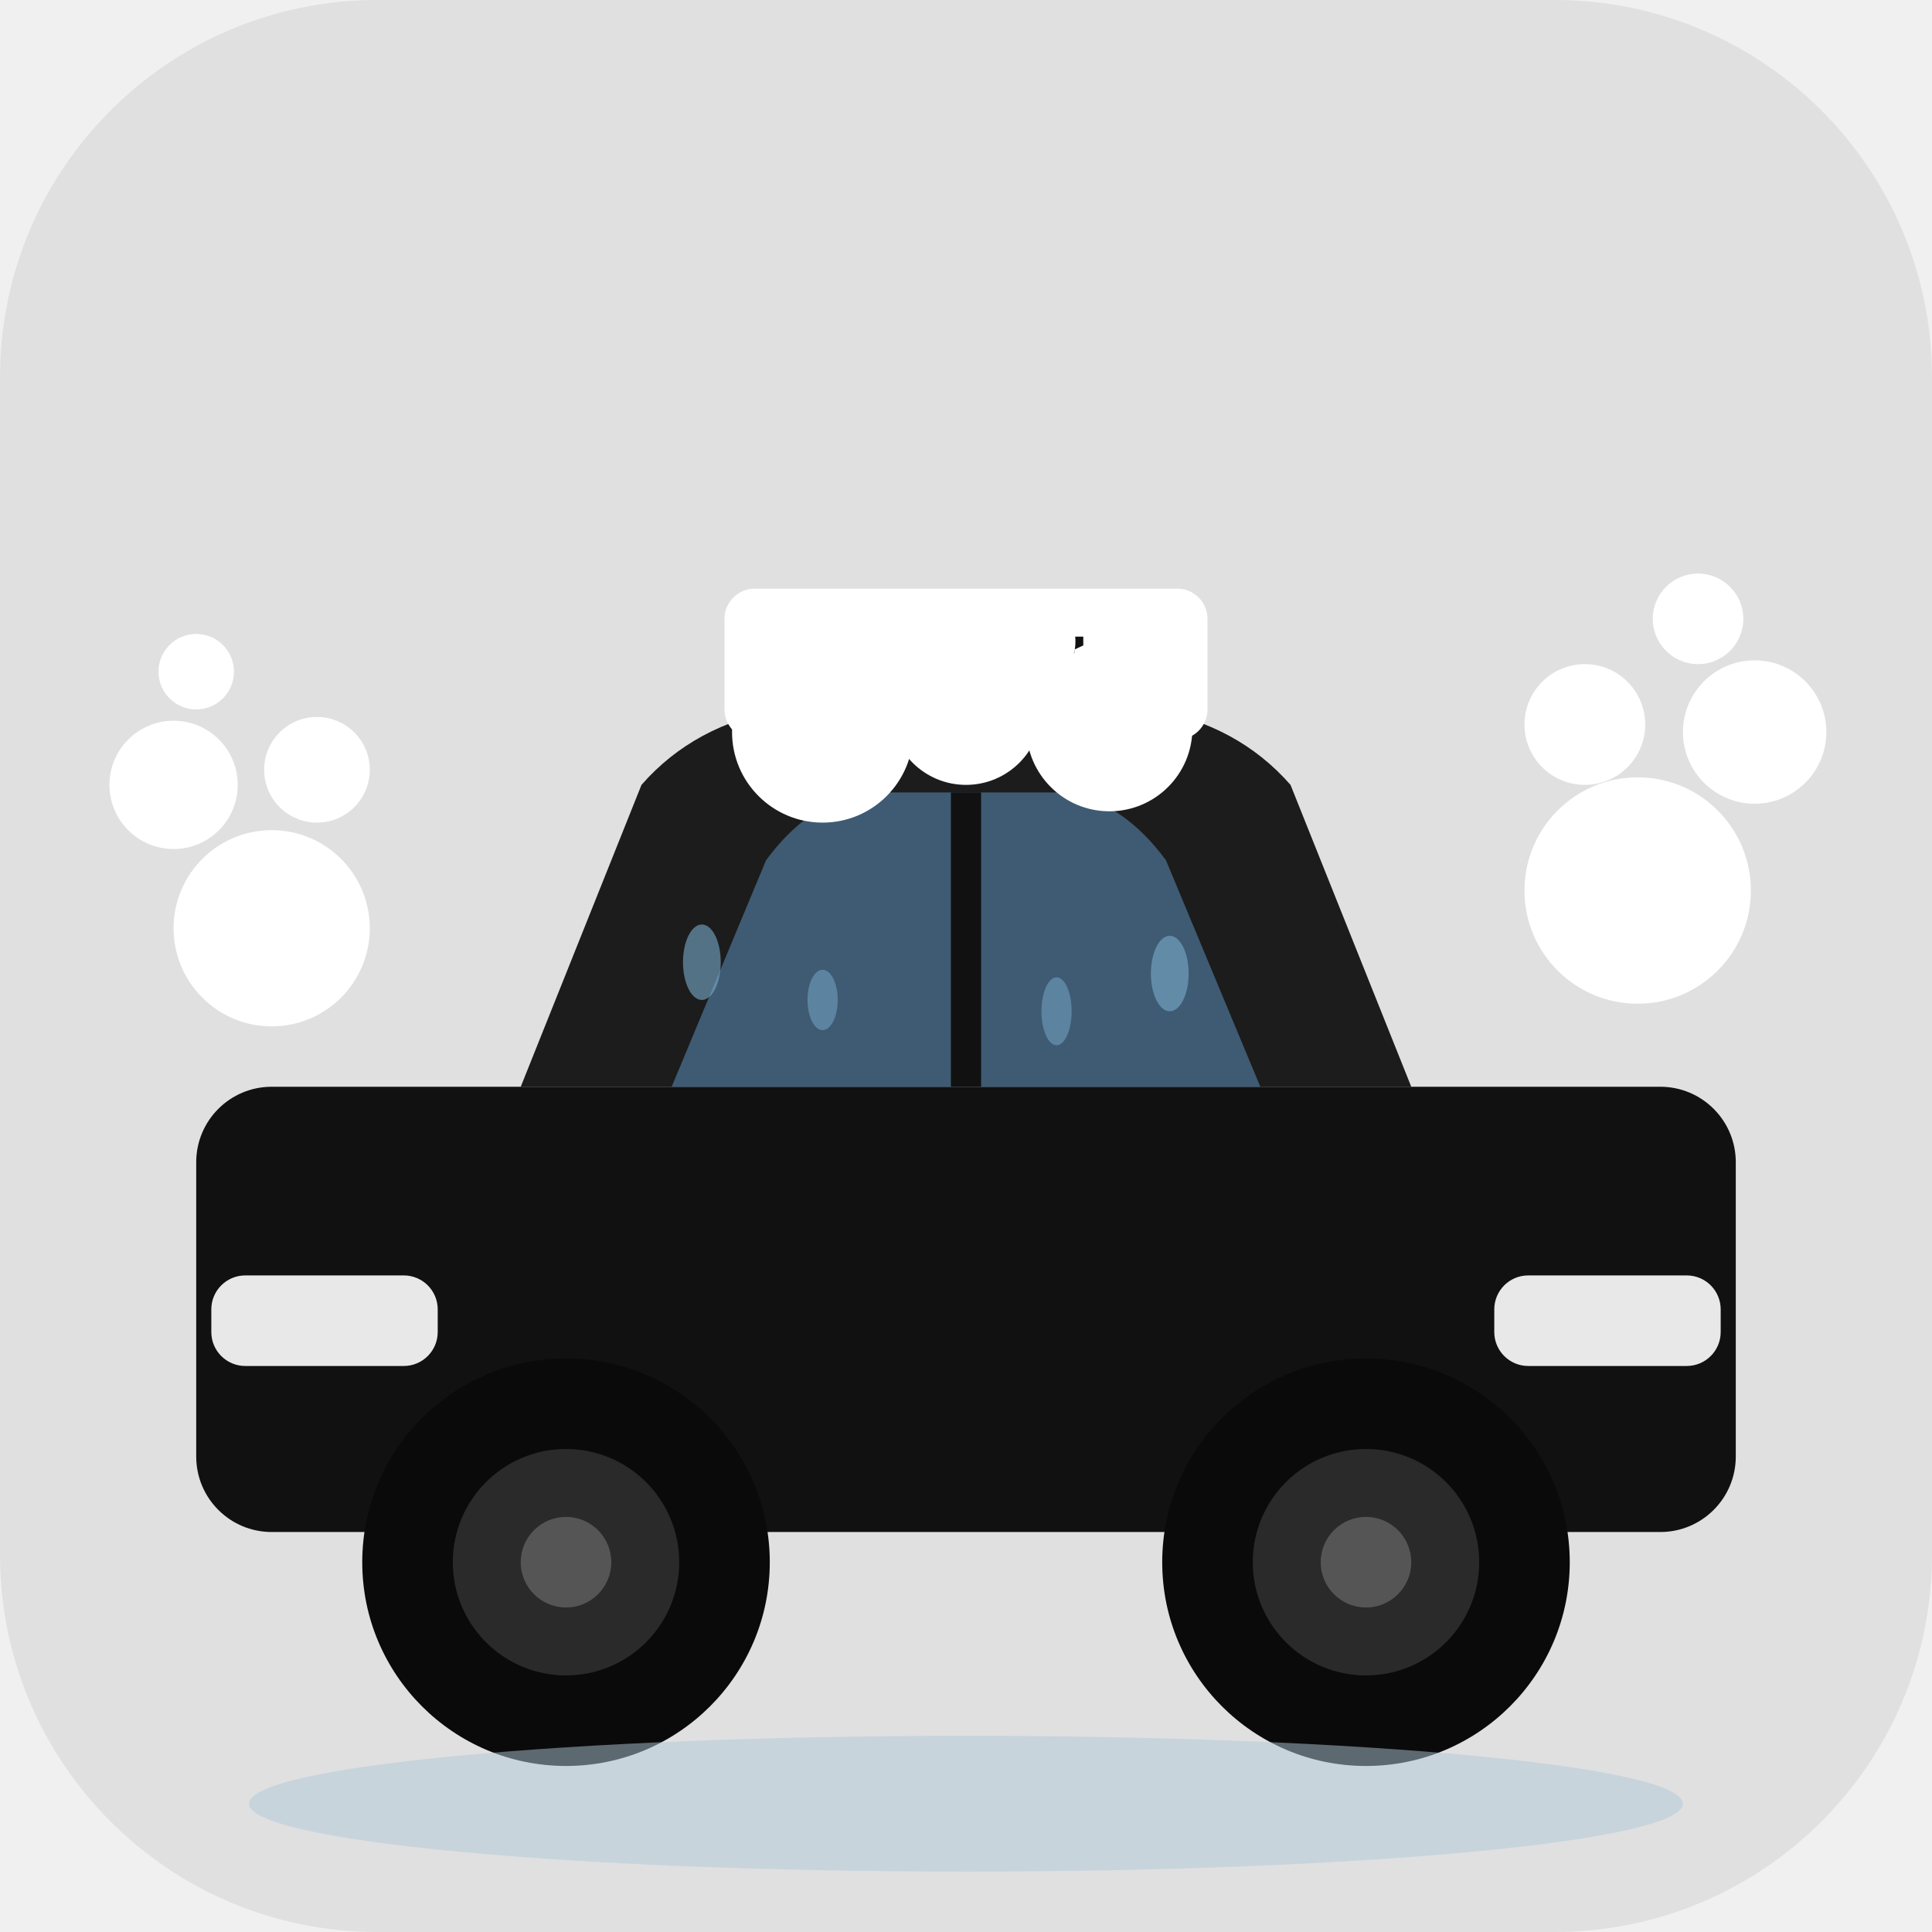
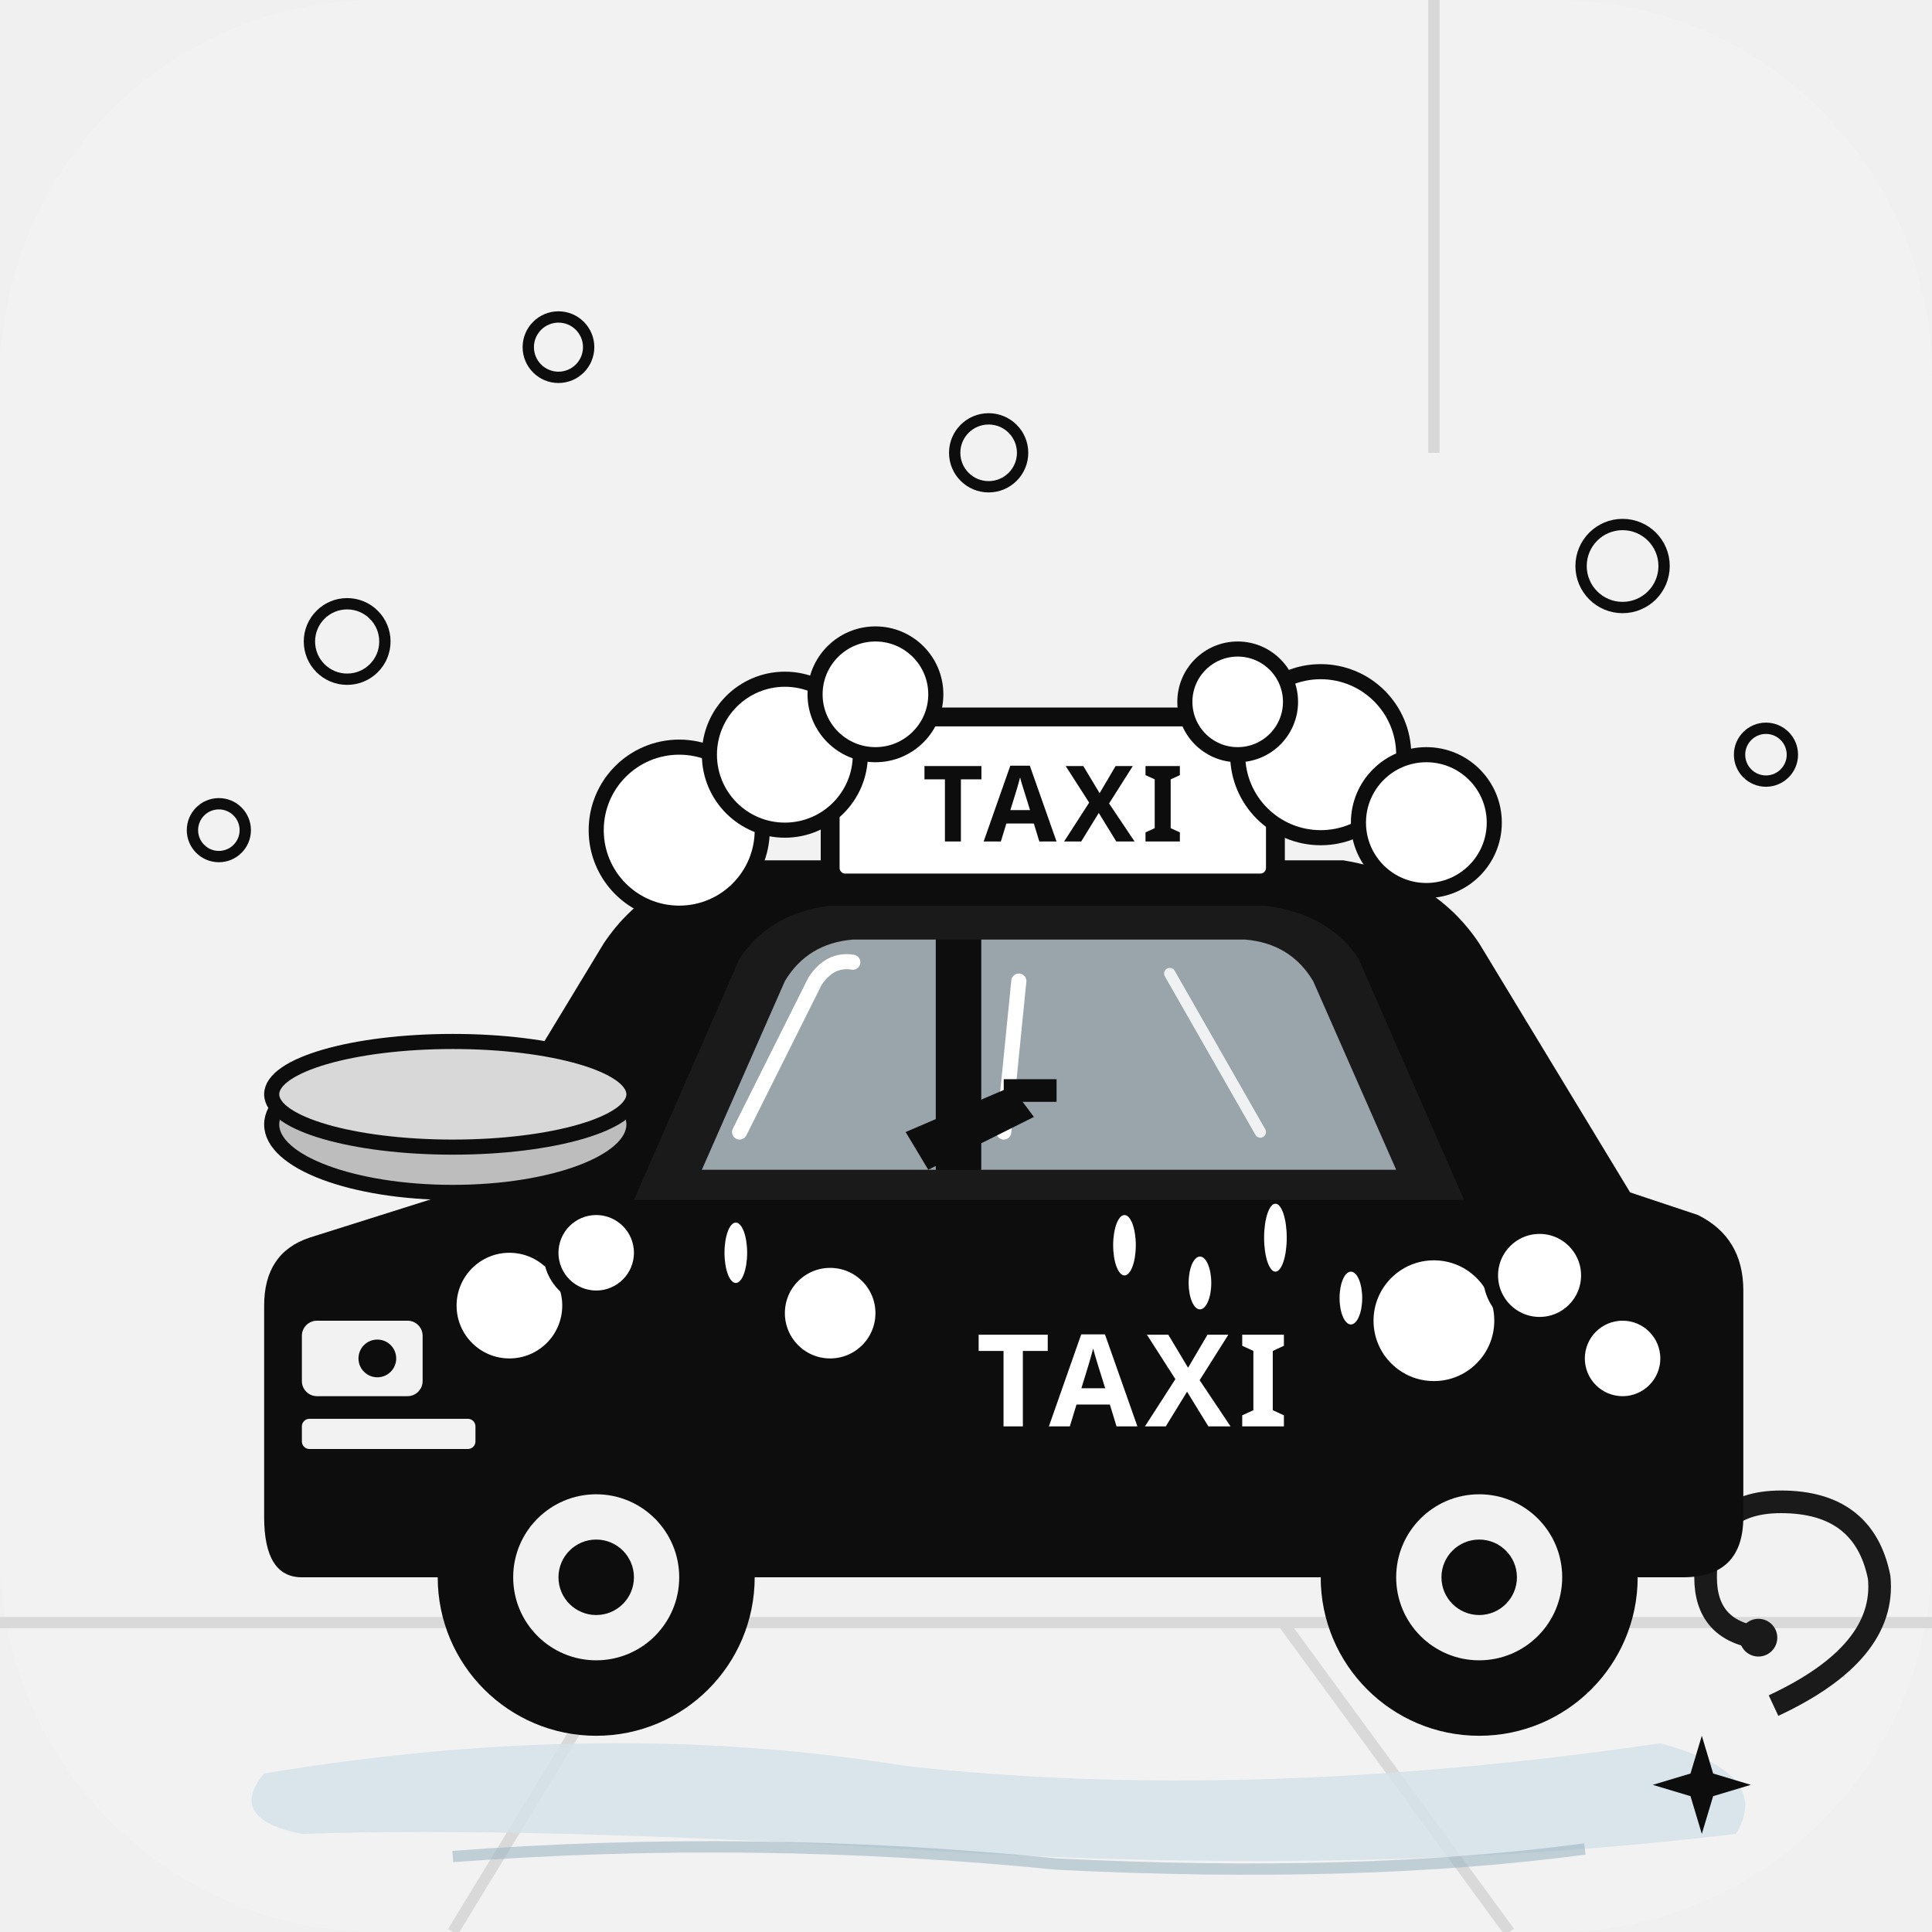
<svg xmlns="http://www.w3.org/2000/svg" viewBox="0 0 512 512">
-   <rect width="512" height="512" rx="100" fill="#e0e0e0" />
-   <rect x="52" y="288" width="408" height="118" rx="20" fill="#111" />
-   <path d="M138,288 L170,208 Q184,192 207,188 L305,188 Q328,192 342,208 L374,288Z" fill="#1c1c1c" />
-   <path d="M178,288 L203,228 Q214,213 229,210 L283,210 Q298,213 309,228 L334,288Z" fill="#4a7090" opacity="0.75" />
-   <rect x="252" y="210" width="8" height="78" fill="#111" />
-   <rect x="192" y="156" width="128" height="40" rx="8" fill="white" />
-   <text x="256" y="188" text-anchor="middle" font-family="Arial Black,Impact,sans-serif" font-size="27" font-weight="900" fill="#111" letter-spacing="1">TAXI</text>
-   <rect x="56" y="338" width="60" height="24" rx="9" fill="#e8e8e8" />
-   <rect x="396" y="338" width="60" height="24" rx="9" fill="#e8e8e8" />
-   <circle cx="150" cy="414" r="54" fill="#0a0a0a" />
-   <circle cx="150" cy="414" r="30" fill="#2a2a2a" />
-   <circle cx="150" cy="414" r="12" fill="#555" />
-   <circle cx="362" cy="414" r="54" fill="#0a0a0a" />
-   <circle cx="362" cy="414" r="30" fill="#2a2a2a" />
-   <circle cx="362" cy="414" r="12" fill="#555" />
-   <circle cx="218" cy="194" r="24" fill="white" />
-   <circle cx="256" cy="188" r="20" fill="white" />
-   <circle cx="294" cy="193" r="22" fill="white" />
-   <circle cx="238" cy="173" r="15" fill="white" />
-   <circle cx="272" cy="170" r="13" fill="white" />
-   <circle cx="434" cy="236" r="30" fill="white" />
-   <circle cx="465" cy="194" r="19" fill="white" />
-   <circle cx="420" cy="192" r="16" fill="white" />
-   <circle cx="450" cy="164" r="12" fill="white" />
-   <circle cx="72" cy="246" r="26" fill="white" />
-   <circle cx="46" cy="208" r="17" fill="white" />
-   <circle cx="84" cy="204" r="14" fill="white" />
-   <circle cx="52" cy="178" r="10" fill="white" />
-   <ellipse cx="310" cy="258" rx="5" ry="10" fill="#7aaccc" opacity="0.6" />
-   <ellipse cx="280" cy="268" rx="4" ry="9" fill="#7aaccc" opacity="0.5" />
-   <ellipse cx="186" cy="255" rx="5" ry="10" fill="#7aaccc" opacity="0.6" />
-   <ellipse cx="218" cy="265" rx="4" ry="8" fill="#7aaccc" opacity="0.5" />
-   <ellipse cx="256" cy="478" rx="190" ry="18" fill="#b0c8d8" opacity="0.5" />
+   <rect width="512" height="512" rx="100" fill="#f2f2f2" />
+   <g stroke="#cfcfcf" stroke-width="3" fill="none" opacity="0.7">
+     <line x1="0" y1="430" x2="512" y2="430" />
+     <line x1="170" y1="430" x2="120" y2="512" />
+     <line x1="340" y1="430" x2="400" y2="512" />
+   </g>
+   <line x1="380" y1="0" x2="380" y2="120" stroke="#d8d8d8" stroke-width="3" />
+   <path d="M70,470 Q160,455 240,468 Q330,478 440,462 Q470,470 460,486 Q360,498 240,490 Q140,484 80,486 Q60,482 70,470 Z" fill="#d6e2ea" opacity="0.85" />
+   <path d="M120,492 Q200,486 280,494 Q360,498 420,490" stroke="#9fb6c2" stroke-width="3" fill="none" opacity="0.6" />
+   <path d="M470,452 Q500,438 498,418 Q494,398 472,398 Q452,398 452,418 Q452,432 466,434" stroke="#1a1a1a" stroke-width="6" fill="none" />
+   <circle cx="466" cy="434" r="5" fill="#1a1a1a" />
+   <path d="M70,402            L70,346            Q70,332 82,328            L120,316            L160,250            Q172,232 196,228            L356,228            Q380,232 392,250            L432,316            L450,322            Q462,328 462,342            L462,402            Q462,418 446,418            L80,418            Q70,418 70,402 Z" fill="#0d0d0d" />
+   <path d="M168,318 L196,254 Q204,242 220,240 L335,240 Q352,242 360,254 L388,318 Z" fill="#1a1a1a" />
+   <path d="M186,310 L208,260 Q214,250 226,249 L248,249 L248,310 Z" fill="#9aa4ab" />
+   <path d="M260,249 L330,249 Q342,250 348,260 L370,310 L260,310 Z" fill="#9aa4ab" />
+   <rect x="248" y="249" width="12" height="61" fill="#0d0d0d" />
+   <path d="M196,300 L216,260 Q220,254 226,255" stroke="#fff" stroke-width="4" fill="none" stroke-linecap="round" />
+   <path d="M270,260 L266,300" stroke="#fff" stroke-width="4" fill="none" stroke-linecap="round" />
+   <path d="M310,258 L334,300" stroke="#fff" stroke-width="3" fill="none" stroke-linecap="round" opacity="0.85" />
+   <rect x="220" y="190" width="118" height="44" rx="4" fill="#fff" stroke="#0d0d0d" stroke-width="5" />
+   <text x="279" y="223" text-anchor="middle" font-family="Arial Black, Impact, sans-serif" font-size="28" font-weight="900" fill="#0d0d0d" letter-spacing="2">TAXI</text>
+   <text x="300" y="378" text-anchor="middle" font-family="Arial Black, Impact, sans-serif" font-size="34" font-weight="900" fill="#fff" letter-spacing="2">TAXI</text>
+   <rect x="80" y="350" width="32" height="20" rx="4" fill="#f2f2f2" />
+   <rect x="80" y="376" width="46" height="8" rx="2" fill="#f2f2f2" />
+   <circle cx="100" cy="360" r="5" fill="#0d0d0d" />
+   <circle cx="158" cy="418" r="42" fill="#0d0d0d" />
+   <circle cx="158" cy="418" r="22" fill="#f2f2f2" />
+   <circle cx="158" cy="418" r="10" fill="#0d0d0d" />
+   <circle cx="392" cy="418" r="42" fill="#0d0d0d" />
+   <circle cx="392" cy="418" r="22" fill="#f2f2f2" />
+   <circle cx="392" cy="418" r="10" fill="#0d0d0d" />
+   <ellipse cx="120" cy="298" rx="48" ry="18" fill="#bdbdbd" stroke="#0d0d0d" stroke-width="4" />
+   <ellipse cx="120" cy="290" rx="48" ry="14" fill="#d8d8d8" stroke="#0d0d0d" stroke-width="4" />
+   <path d="M240,300 L268,288 L274,296 L246,310 Z" fill="#0d0d0d" />
+   <rect x="266" y="286" width="14" height="6" fill="#0d0d0d" />
+   <g fill="#fff" stroke="#0d0d0d" stroke-width="4">
+     <circle cx="180" cy="220" r="22" />
+     <circle cx="208" cy="200" r="20" />
+     <circle cx="232" cy="184" r="16" />
+     <circle cx="350" cy="200" r="22" />
+     <circle cx="378" cy="218" r="18" />
+     <circle cx="328" cy="186" r="14" />
+   </g>
+   <g fill="#fff" stroke="#0d0d0d" stroke-width="4">
+     <circle cx="135" cy="346" r="16" />
+     <circle cx="158" cy="332" r="12" />
+     <circle cx="220" cy="348" r="14" />
+     <circle cx="380" cy="350" r="18" />
+     <circle cx="408" cy="338" r="13" />
+     <circle cx="430" cy="360" r="12" />
+   </g>
+   <g fill="none" stroke="#0d0d0d" stroke-width="3">
+     <circle cx="92" cy="170" r="10" />
+     <circle cx="58" cy="220" r="7" />
+     <circle cx="262" cy="120" r="9" />
+     <circle cx="430" cy="150" r="11" />
+     <circle cx="468" cy="200" r="7" />
+     <circle cx="148" cy="92" r="8" />
+   </g>
+   <g fill="#fff">
+     <ellipse cx="298" cy="330" rx="3" ry="8" />
+     <ellipse cx="318" cy="340" rx="3" ry="7" />
+     <ellipse cx="338" cy="328" rx="3" ry="9" />
+     <ellipse cx="358" cy="344" rx="3" ry="7" />
+     <ellipse cx="195" cy="332" rx="3" ry="8" />
+     <ellipse cx="215" cy="346" rx="3" ry="7" />
+   </g>
+   <g fill="#0d0d0d">
+     <path d="M448,470 l3,-10 l3,10 l10,3 l-10,3 l-3,10 l-3,-10 l-10,-3 z" />
+   </g>
</svg>
